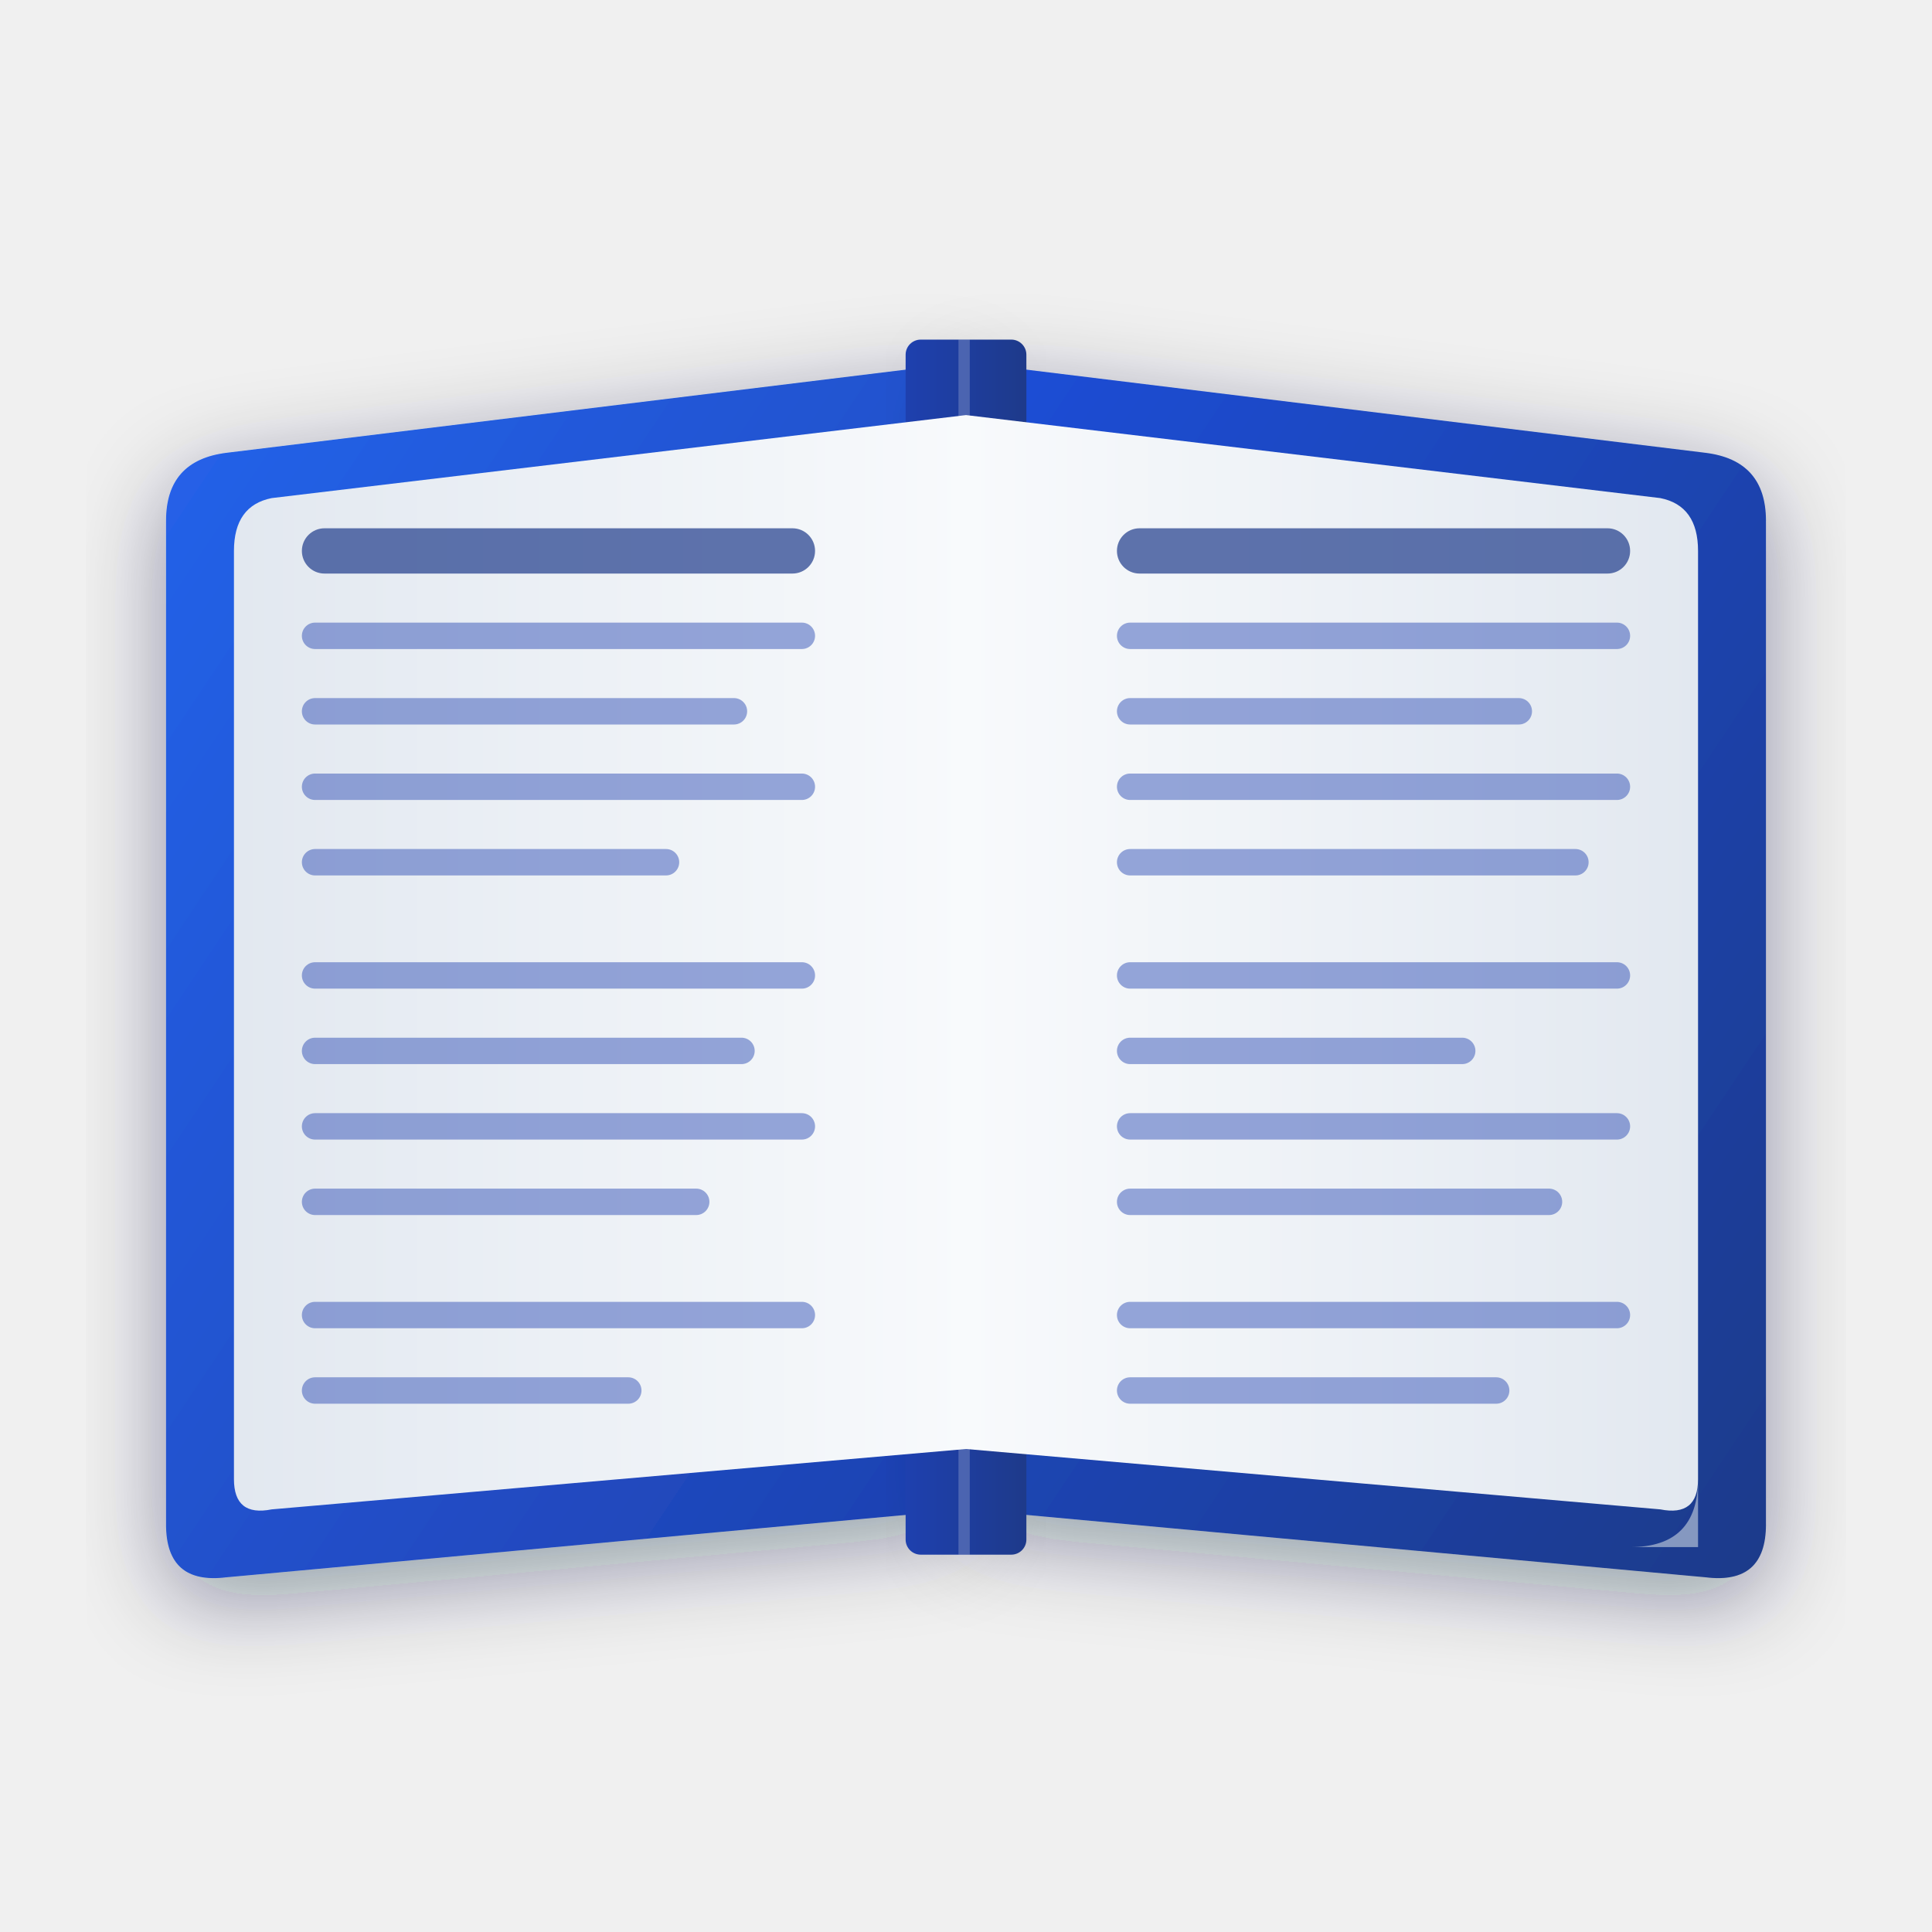
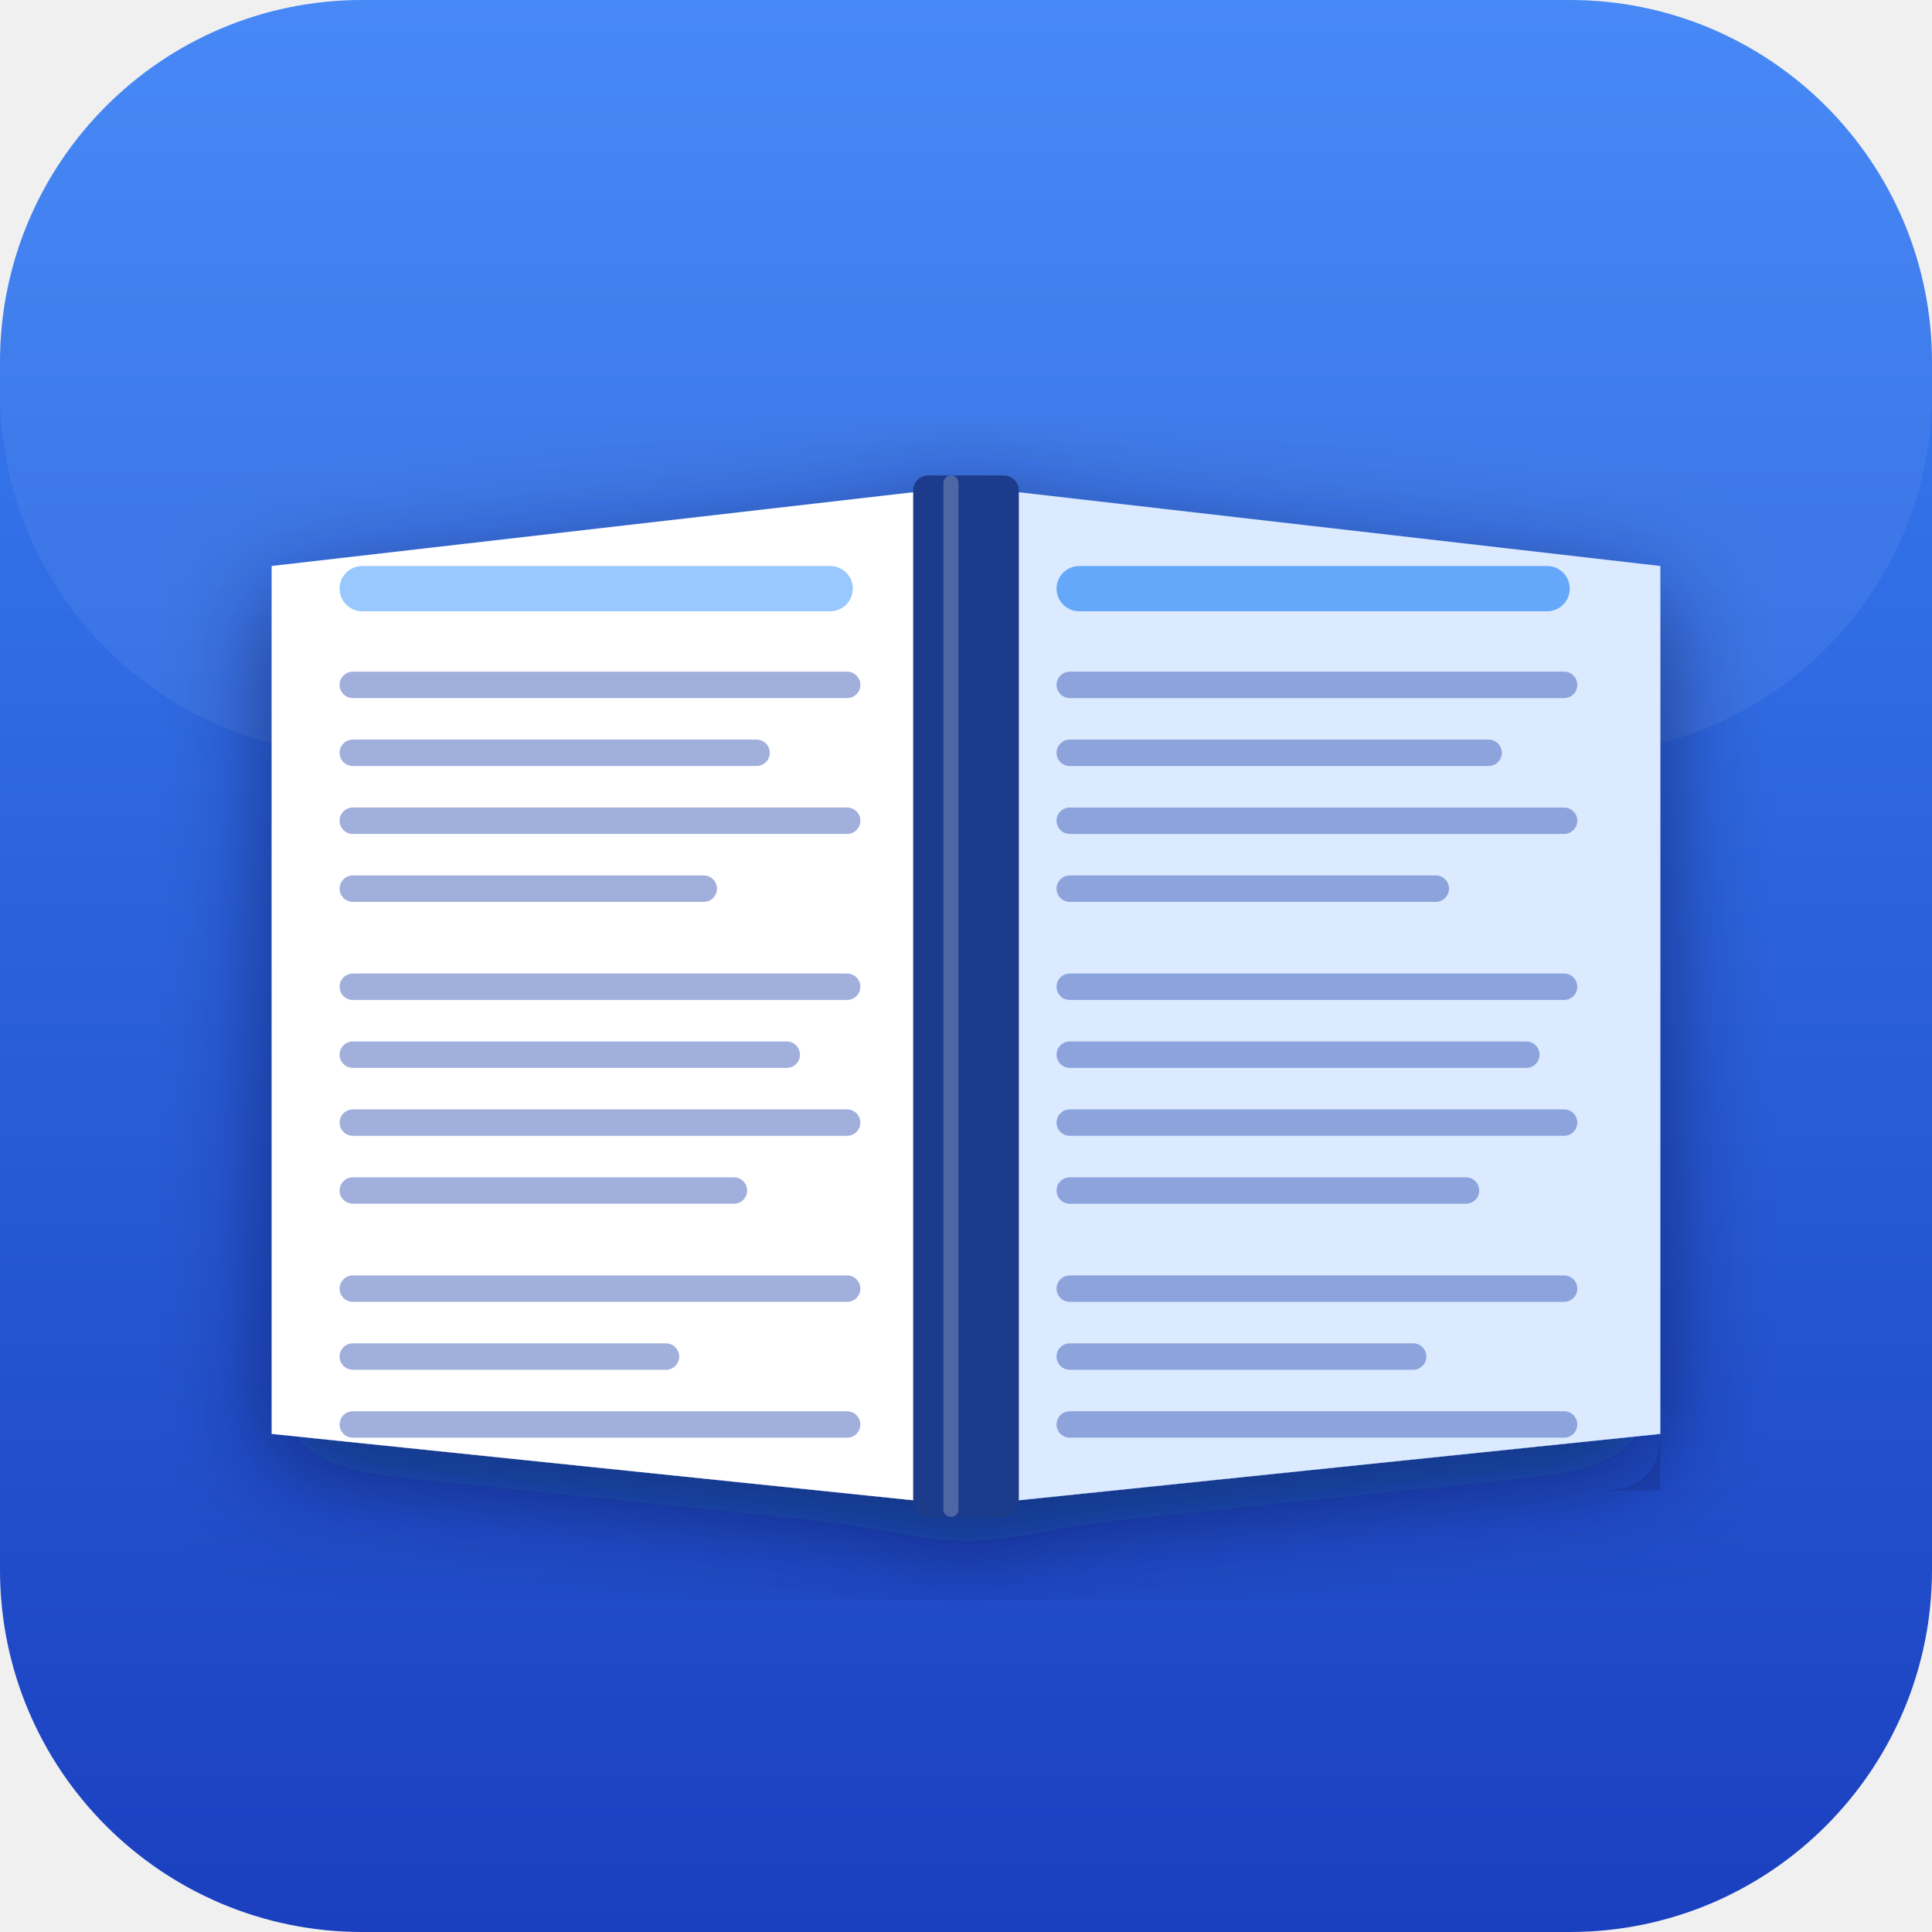
<svg xmlns="http://www.w3.org/2000/svg" viewBox="0 0 512 512" width="512" height="512">
  <defs>
-     <filter id="sh" x="-10%" y="-10%" width="120%" height="120%">
-       <feDropShadow dx="0" dy="6" stdDeviation="12" flood-color="#0a1a3a" flood-opacity="0.40" />
+     <linearGradient id="bg" x1="0" y1="0" x2="0" y2="1">
+       <stop offset="0%" stop-color="#3b82f6" />
+       <stop offset="100%" stop-color="#1a3fbf" />
+     </linearGradient>
+     <filter id="bsh" x="-8%" y="-8%" width="116%" height="116%">
+       <feDropShadow dx="0" dy="8" stdDeviation="14" flood-color="#050e30" flood-opacity="0.55" />
    </filter>
-     <linearGradient id="coverL" x1="0" y1="0" x2="1" y2="1">
-       <stop offset="0%" stop-color="#2563eb" />
-       <stop offset="100%" stop-color="#1e40af" />
-     </linearGradient>
-     <linearGradient id="coverR" x1="0" y1="0" x2="1" y2="1">
-       <stop offset="0%" stop-color="#1d4ed8" />
-       <stop offset="100%" stop-color="#1e3a8a" />
-     </linearGradient>
-     <linearGradient id="spine" x1="0" y1="0" x2="1" y2="0">
-       <stop offset="0%" stop-color="#1e40af" />
-       <stop offset="100%" stop-color="#1e3a8a" />
-     </linearGradient>
-     <linearGradient id="pageL" x1="0" y1="0" x2="1" y2="0">
-       <stop offset="0%" stop-color="#e2e8f0" />
-       <stop offset="100%" stop-color="#f8fafc" />
-     </linearGradient>
-     <linearGradient id="pageR" x1="0" y1="0" x2="1" y2="0">
-       <stop offset="0%" stop-color="#f8fafc" />
-       <stop offset="100%" stop-color="#e2e8f0" />
-     </linearGradient>
+     <clipPath id="cL">
+       <polygon points="72,150 246,130 246,398 72,380" />
+     </clipPath>
+     <clipPath id="cR">
+       <polygon points="266,130 440,150 440,380 266,398" />
+     </clipPath>
  </defs>
-   <path d="M256 96 L60 120 Q44 122 44 138 L44 404 Q44 420 60 418 L256 400 Z" fill="url(#coverL)" filter="url(#sh)" />
-   <path d="M256 96 L452 120 Q468 122 468 138 L468 404 Q468 420 452 418 L256 400 Z" fill="url(#coverR)" filter="url(#sh)" />
-   <rect x="240" y="90" width="32" height="322" rx="4" fill="url(#spine)" />
-   <rect x="254" y="90" width="3" height="322" fill="#ffffff" opacity="0.20" />
-   <path d="M256 110 L72 132 Q62 134 62 146 L62 392 Q62 402 72 400 L256 384 Z" fill="url(#pageL)" />
-   <path d="M256 110 L440 132 Q450 134 450 146 L450 392 Q450 402 440 400 L256 384 Z" fill="url(#pageR)" />
-   <g opacity="0.45" fill="#1e40af">
-     <rect x="80" y="165" width="136" height="7" rx="3.5" />
-     <rect x="80" y="185" width="118" height="7" rx="3.5" />
-     <rect x="80" y="205" width="136" height="7" rx="3.5" />
-     <rect x="80" y="225" width="100" height="7" rx="3.5" />
-     <rect x="80" y="255" width="136" height="7" rx="3.5" />
-     <rect x="80" y="275" width="120" height="7" rx="3.5" />
-     <rect x="80" y="295" width="136" height="7" rx="3.5" />
-     <rect x="80" y="315" width="108" height="7" rx="3.5" />
-     <rect x="80" y="345" width="136" height="7" rx="3.5" />
-     <rect x="80" y="365" width="90" height="7" rx="3.5" />
+   <rect width="512" height="512" rx="96" ry="96" fill="url(#bg)" />
+   <rect width="512" height="200" rx="96" fill="rgba(255,255,255,0.06)" />
+   <g filter="url(#bsh)">
+     <polygon points="72,150 246,130 246,398 72,380" fill="white" />
+     <polygon points="266,130 440,150 440,380 266,398" fill="#dbeafe" />
+     <rect x="242" y="126" width="28" height="276" rx="4" fill="#1e3a8a" />
  </g>
-   <g opacity="0.45" fill="#1e40af">
-     <rect x="296" y="165" width="136" height="7" rx="3.5" />
-     <rect x="296" y="185" width="110" height="7" rx="3.5" />
-     <rect x="296" y="205" width="136" height="7" rx="3.5" />
-     <rect x="296" y="225" width="125" height="7" rx="3.5" />
-     <rect x="296" y="255" width="136" height="7" rx="3.5" />
-     <rect x="296" y="275" width="95" height="7" rx="3.5" />
-     <rect x="296" y="295" width="136" height="7" rx="3.5" />
-     <rect x="296" y="315" width="118" height="7" rx="3.5" />
-     <rect x="296" y="345" width="136" height="7" rx="3.5" />
-     <rect x="296" y="365" width="104" height="7" rx="3.5" />
+   <rect x="250" y="126" width="4" height="276" rx="2" fill="rgba(255,255,255,0.22)" />
+   <rect x="90" y="150" width="136" height="12" rx="6" fill="#93c5fd" opacity="0.95" clip-path="url(#cL)" />
+   <rect x="280" y="150" width="136" height="12" rx="6" fill="#60a5fa" opacity="0.95" clip-path="url(#cR)" />
+   <g fill="#1e40af" opacity="0.42" clip-path="url(#cL)">
+     <rect x="90" y="178" width="138" height="7" rx="3.5" />
+     <rect x="90" y="196" width="114" height="7" rx="3.5" />
+     <rect x="90" y="214" width="138" height="7" rx="3.5" />
+     <rect x="90" y="232" width="100" height="7" rx="3.5" />
+     <rect x="90" y="258" width="138" height="7" rx="3.5" />
+     <rect x="90" y="276" width="122" height="7" rx="3.5" />
+     <rect x="90" y="294" width="138" height="7" rx="3.5" />
+     <rect x="90" y="312" width="108" height="7" rx="3.5" />
+     <rect x="90" y="338" width="138" height="7" rx="3.5" />
+     <rect x="90" y="356" width="90" height="7" rx="3.5" />
+     <rect x="90" y="374" width="138" height="7" rx="3.5" />
  </g>
-   <rect x="80" y="140" width="136" height="12" rx="6" fill="#1e3a8a" opacity="0.70" />
-   <rect x="296" y="140" width="136" height="12" rx="6" fill="#1e3a8a" opacity="0.70" />
-   <path d="M450 392 Q450 410 432 410 L450 410 Z" fill="#cbd5e1" opacity="0.60" />
+   <g fill="#1e40af" opacity="0.42" clip-path="url(#cR)">
+     <rect x="280" y="178" width="138" height="7" rx="3.5" />
+     <rect x="280" y="196" width="118" height="7" rx="3.5" />
+     <rect x="280" y="214" width="138" height="7" rx="3.5" />
+     <rect x="280" y="232" width="104" height="7" rx="3.5" />
+     <rect x="280" y="258" width="138" height="7" rx="3.5" />
+     <rect x="280" y="276" width="128" height="7" rx="3.5" />
+     <rect x="280" y="294" width="138" height="7" rx="3.5" />
+     <rect x="280" y="312" width="112" height="7" rx="3.5" />
+     <rect x="280" y="338" width="138" height="7" rx="3.5" />
+     <rect x="280" y="356" width="98" height="7" rx="3.5" />
+     <rect x="280" y="374" width="138" height="7" rx="3.5" />
+   </g>
+   <path d="M440 380 Q440 395 424 395 L440 395 Z" fill="rgba(0,0,40,0.14)" />
</svg>
